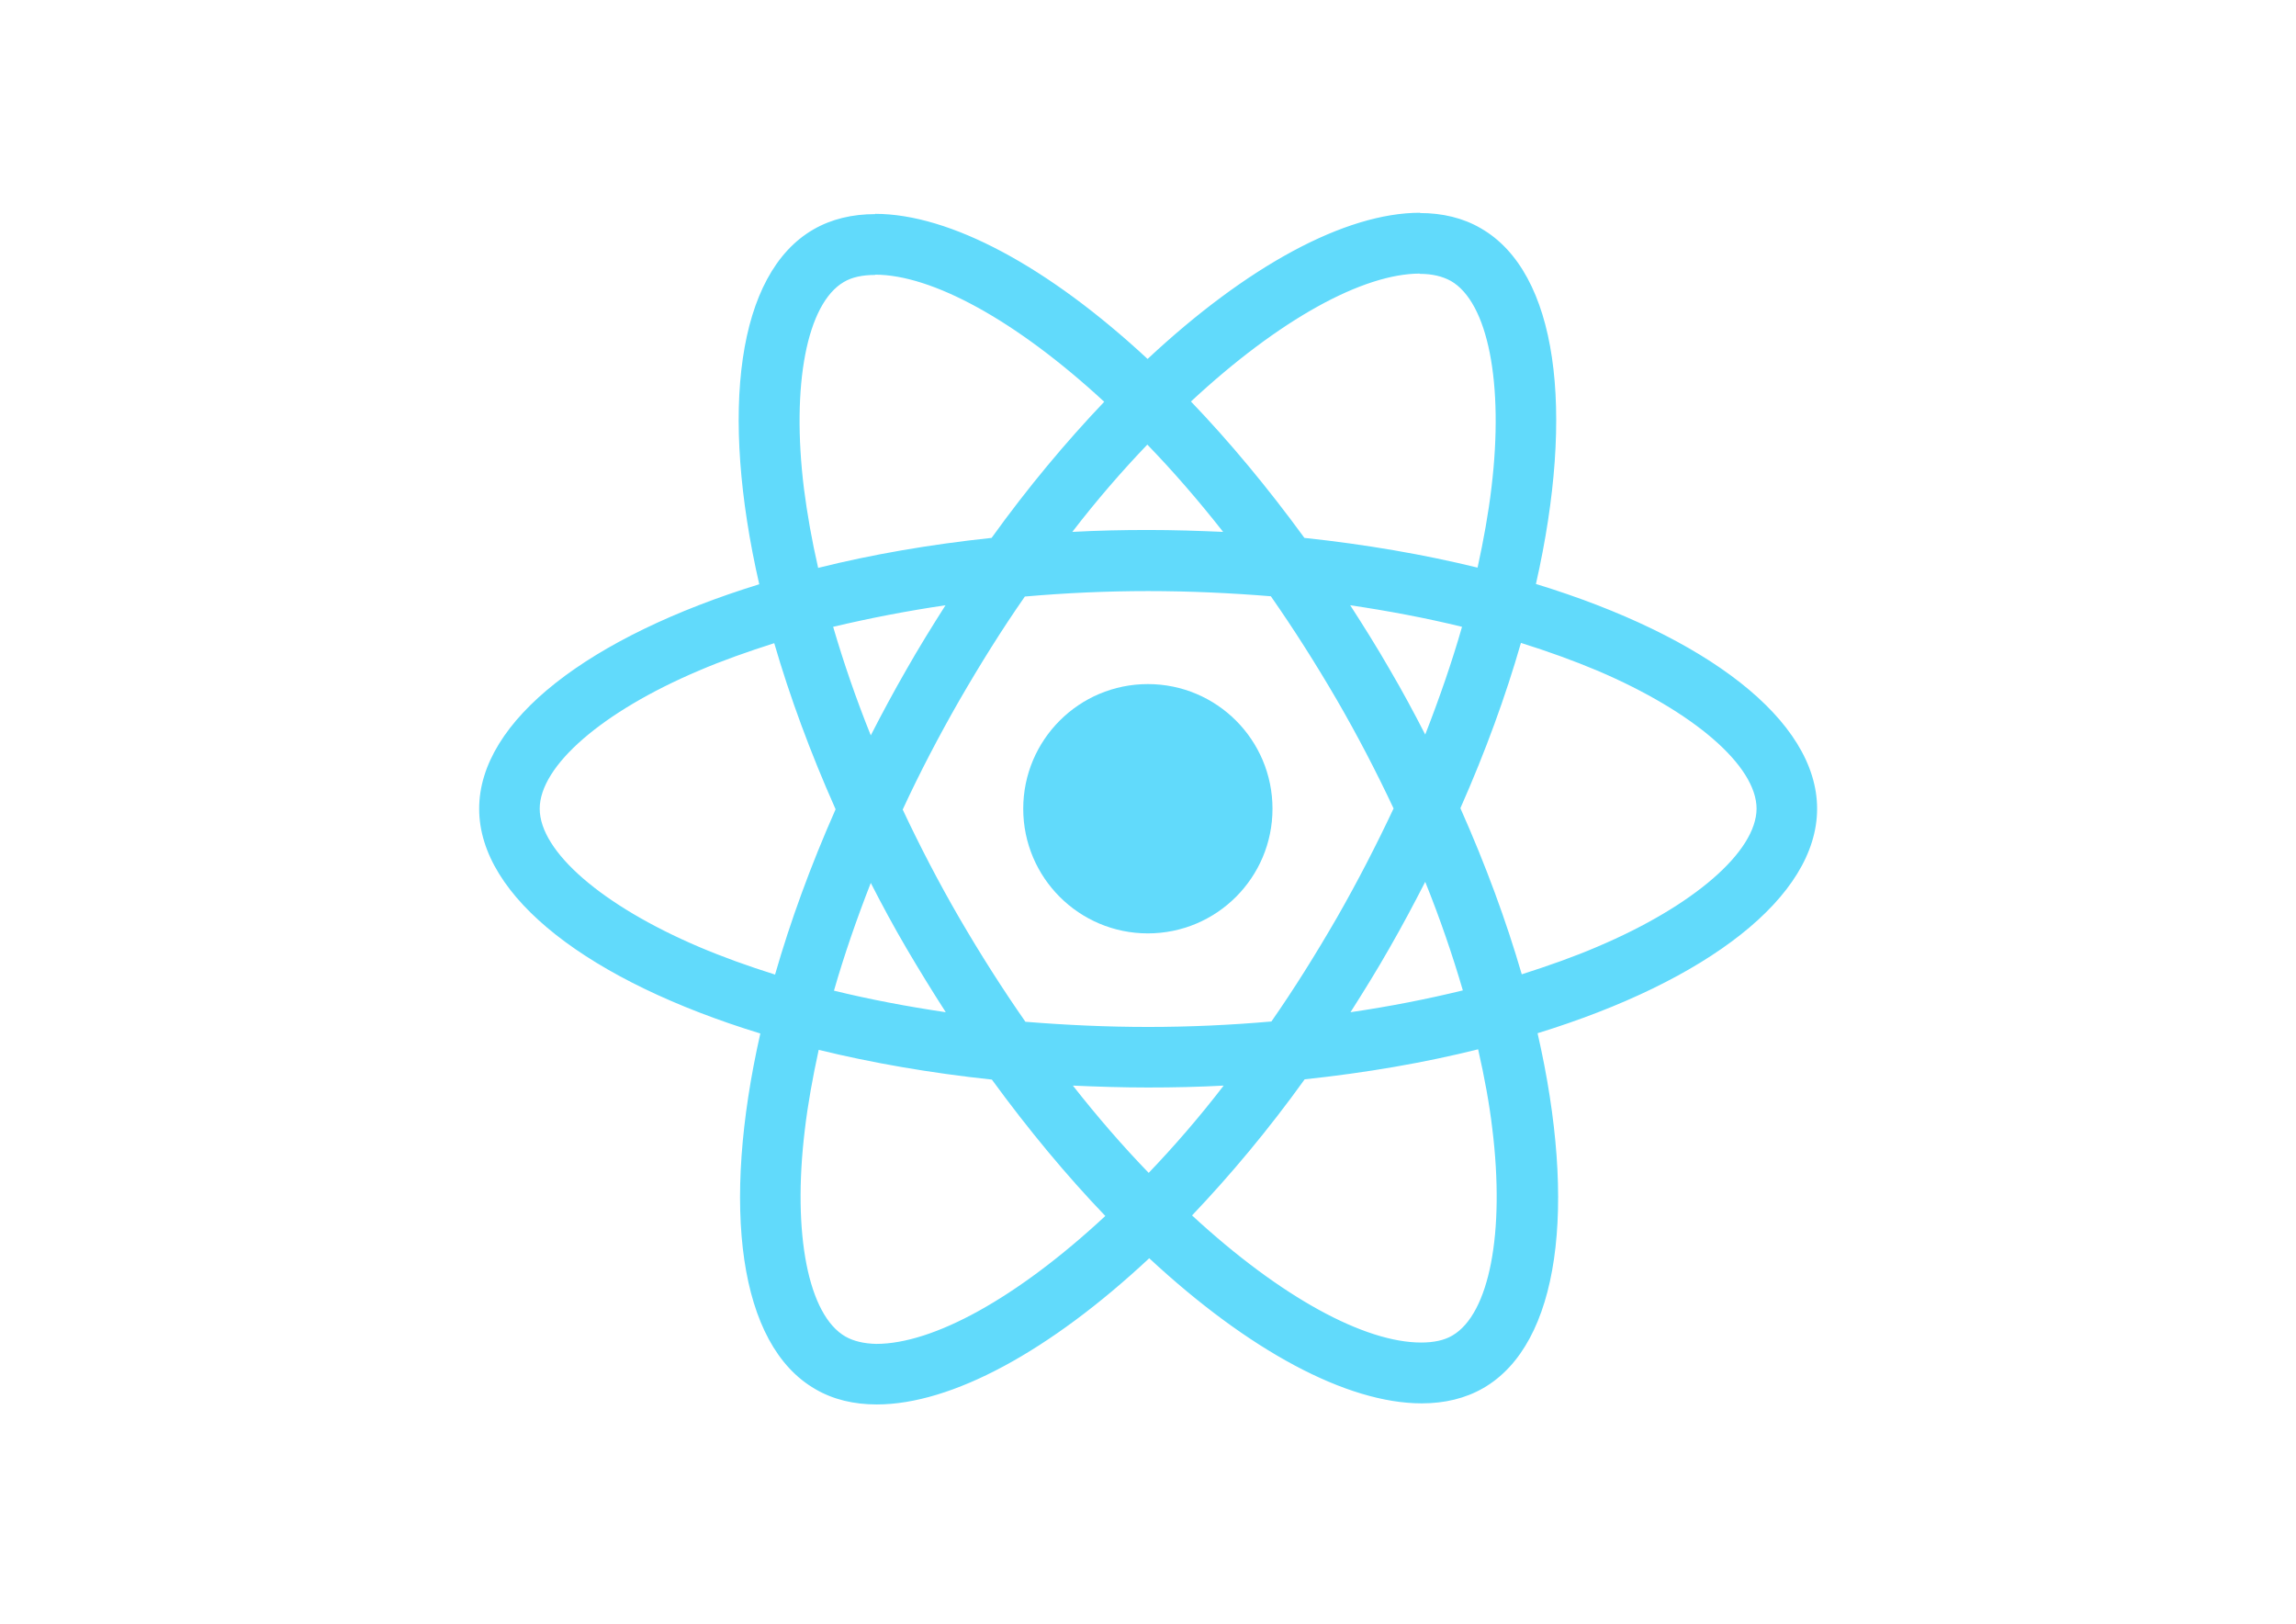
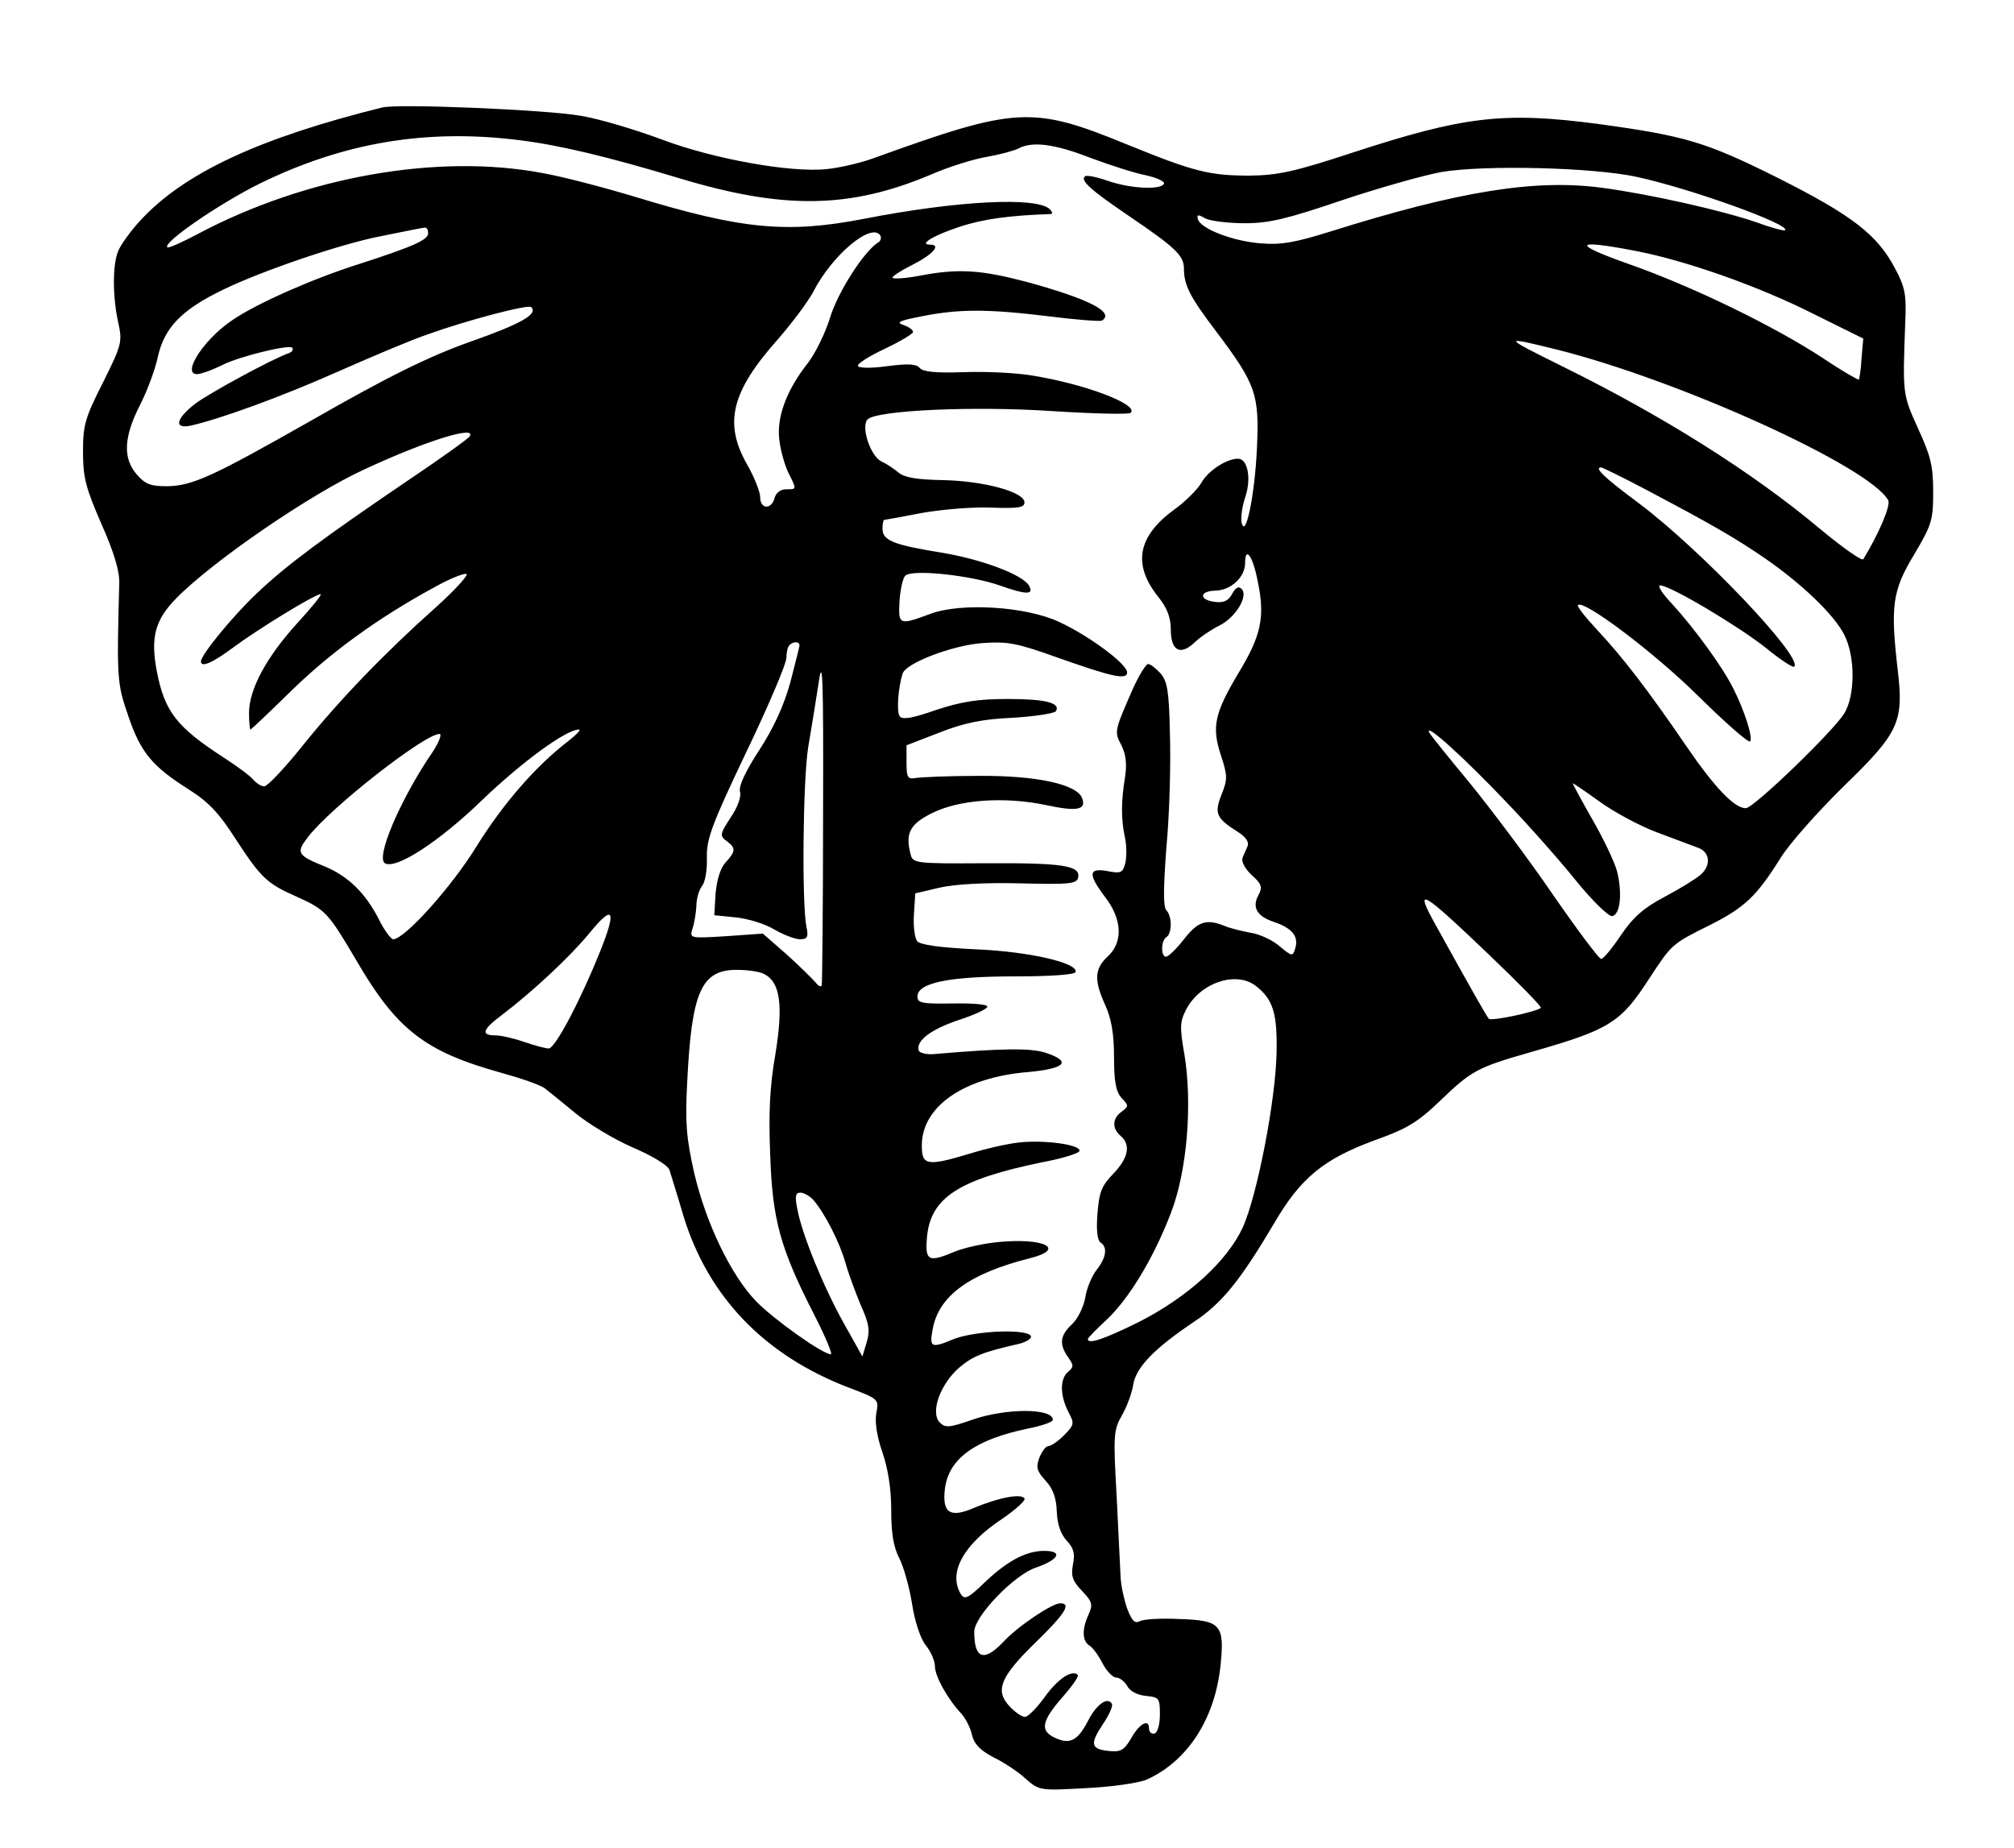
- <svg xmlns="http://www.w3.org/2000/svg" viewBox="0 0 841.9 595.3">
-   <g fill="#61DAFB">
-     <path d="M666.3 296.5c0-32.5-40.7-63.3-103.1-82.4 14.4-63.6 8-114.2-20.2-130.4-6.5-3.8-14.1-5.6-22.4-5.6v22.3c4.6 0 8.3.9 11.4 2.6 13.6 7.8 19.5 37.5 14.9 75.7-1.1 9.4-2.9 19.3-5.1 29.4-19.6-4.8-41-8.5-63.5-10.9-13.5-18.5-27.5-35.3-41.6-50 32.6-30.3 63.2-46.9 84-46.9V78c-27.5 0-63.5 19.6-99.9 53.6-36.4-33.8-72.4-53.2-99.9-53.2v22.3c20.7 0 51.4 16.5 84 46.6-14 14.7-28 31.4-41.3 49.9-22.6 2.4-44 6.1-63.6 11-2.3-10-4-19.7-5.2-29-4.7-38.2 1.1-67.9 14.6-75.8 3-1.8 6.9-2.6 11.5-2.6V78.5c-8.4 0-16 1.8-22.6 5.6-28.1 16.2-34.4 66.7-19.9 130.1-62.2 19.2-102.7 49.9-102.7 82.3 0 32.5 40.7 63.3 103.1 82.4-14.4 63.6-8 114.2 20.2 130.4 6.5 3.8 14.1 5.6 22.5 5.6 27.5 0 63.5-19.6 99.9-53.6 36.4 33.8 72.4 53.2 99.9 53.2 8.4 0 16-1.8 22.6-5.6 28.1-16.2 34.4-66.7 19.9-130.1 62-19.1 102.5-49.9 102.5-82.3zm-130.2-66.7c-3.7 12.9-8.3 26.2-13.5 39.5-4.1-8-8.4-16-13.1-24-4.6-8-9.5-15.8-14.4-23.4 14.2 2.1 27.9 4.7 41 7.9zm-45.8 106.5c-7.8 13.5-15.8 26.3-24.1 38.2-14.9 1.3-30 2-45.2 2-15.1 0-30.2-.7-45-1.9-8.3-11.9-16.4-24.6-24.2-38-7.6-13.1-14.5-26.4-20.8-39.8 6.2-13.4 13.2-26.8 20.7-39.9 7.8-13.5 15.8-26.3 24.1-38.2 14.9-1.3 30-2 45.2-2 15.1 0 30.2.7 45 1.9 8.3 11.9 16.4 24.6 24.2 38 7.6 13.1 14.5 26.4 20.8 39.8-6.3 13.4-13.2 26.8-20.7 39.9zm32.3-13c5.4 13.4 10 26.8 13.8 39.8-13.1 3.2-26.9 5.9-41.2 8 4.9-7.7 9.8-15.6 14.4-23.7 4.6-8 8.9-16.1 13-24.1zM421.2 430c-9.3-9.6-18.6-20.3-27.8-32 9 .4 18.2.7 27.5.7 9.4 0 18.7-.2 27.8-.7-9 11.7-18.3 22.4-27.5 32zm-74.4-58.9c-14.2-2.1-27.9-4.7-41-7.9 3.7-12.9 8.3-26.2 13.5-39.5 4.1 8 8.4 16 13.1 24 4.7 8 9.5 15.8 14.4 23.4zM420.7 163c9.3 9.6 18.6 20.3 27.8 32-9-.4-18.2-.7-27.5-.7-9.4 0-18.7.2-27.8.7 9-11.7 18.3-22.4 27.5-32zm-74 58.9c-4.9 7.7-9.8 15.6-14.4 23.7-4.6 8-8.9 16-13 24-5.4-13.4-10-26.8-13.8-39.8 13.1-3.1 26.9-5.8 41.2-7.9zm-90.5 125.2c-35.4-15.1-58.3-34.9-58.3-50.6 0-15.7 22.9-35.6 58.3-50.6 8.6-3.7 18-7 27.7-10.1 5.7 19.6 13.2 40 22.5 60.9-9.2 20.8-16.6 41.1-22.2 60.6-9.9-3.1-19.3-6.5-28-10.2zM310 490c-13.6-7.8-19.5-37.5-14.9-75.7 1.1-9.4 2.9-19.3 5.1-29.4 19.6 4.8 41 8.5 63.5 10.9 13.5 18.5 27.5 35.3 41.6 50-32.6 30.3-63.2 46.9-84 46.9-4.5-.1-8.3-1-11.3-2.7zm237.2-76.2c4.7 38.2-1.1 67.9-14.6 75.8-3 1.8-6.9 2.6-11.5 2.6-20.7 0-51.4-16.5-84-46.6 14-14.7 28-31.4 41.3-49.9 22.6-2.4 44-6.1 63.6-11 2.3 10.1 4.1 19.8 5.2 29.1zm38.5-66.7c-8.6 3.7-18 7-27.7 10.1-5.7-19.6-13.2-40-22.5-60.9 9.2-20.8 16.6-41.1 22.2-60.6 9.9 3.1 19.3 6.5 28.1 10.2 35.4 15.1 58.3 34.9 58.3 50.6-.1 15.7-23 35.6-58.4 50.6zM320.8 78.4z" />
-     <circle cx="420.9" cy="296.5" r="45.7" />
-     <path d="M520.5 78.1z" />
+ <svg xmlns="http://www.w3.org/2000/svg" version="1.0" width="461pt" height="423pt" viewBox="0 0 461 423" preserveAspectRatio="xMidYMid meet">
+   <g transform="translate(0,423) scale(0.1,-0.1)" fill="#000000" stroke="none">
+     <path d="M875 3984 c-282 -70 -454 -150 -554 -259 -23 -25 -46 -57 -51 -71 -13 -33 -12 -107 1 -164 9 -42 8 -49 -35 -135 -41 -81 -46 -97 -46 -159 0 -59 6 -82 42 -165 29 -65 42 -109 41 -136 -6 -220 -5 -230 21 -305 28 -82 54 -114 138 -167 46 -29 70 -55 107 -113 59 -90 71 -102 141 -133 65 -29 72 -37 136 -146 92 -158 157 -208 329 -256 47 -13 94 -29 103 -37 9 -7 40 -32 69 -56 29 -24 87 -59 130 -78 43 -18 81 -41 85 -51 3 -10 18 -57 32 -105 56 -185 185 -320 378 -394 69 -26 70 -27 64 -58 -4 -20 1 -54 14 -91 13 -38 20 -84 20 -132 0 -53 5 -84 19 -111 10 -20 23 -67 29 -105 6 -39 19 -78 31 -93 12 -15 21 -36 21 -48 0 -23 29 -75 60 -108 10 -11 22 -34 25 -50 5 -20 18 -34 48 -50 23 -11 57 -33 74 -49 32 -28 33 -28 140 -22 61 3 122 12 139 20 94 43 156 141 168 263 9 91 0 101 -94 104 -41 2 -82 0 -91 -5 -12 -6 -18 1 -29 29 -7 20 -14 52 -15 72 -1 19 -5 103 -9 185 -8 140 -7 152 12 185 11 19 23 51 26 71 7 40 49 83 140 144 63 42 105 94 182 224 61 105 114 148 231 191 73 26 98 41 148 89 74 71 85 77 210 113 179 51 205 67 270 168 52 79 51 79 140 123 79 40 106 66 160 152 20 33 86 107 145 165 126 122 138 147 124 265 -17 147 -13 182 37 265 41 69 44 79 44 145 0 59 -6 82 -35 145 -35 78 -35 77 -29 240 3 65 0 82 -23 125 -41 78 -98 122 -269 208 -164 82 -212 96 -409 123 -219 29 -309 18 -566 -66 -131 -43 -168 -51 -232 -52 -93 0 -127 8 -284 72 -215 88 -252 86 -578 -32 -30 -11 -78 -22 -107 -25 -82 -9 -260 23 -379 68 -59 22 -142 47 -185 54 -80 14 -417 28 -454 19z m315 -75 c89 -11 199 -37 365 -87 238 -72 390 -70 575 8 41 18 99 36 129 41 29 5 62 14 72 19 31 17 82 11 164 -21 43 -16 101 -35 127 -40 27 -6 46 -15 42 -20 -8 -14 -76 -11 -128 7 -26 9 -50 14 -53 10 -10 -10 15 -32 102 -91 106 -72 125 -90 125 -120 0 -38 14 -65 74 -144 91 -121 99 -143 93 -269 -5 -106 -26 -208 -35 -168 -2 11 1 36 8 57 15 43 6 89 -16 89 -27 0 -69 -28 -84 -55 -8 -14 -36 -43 -63 -62 -83 -61 -95 -125 -36 -199 21 -26 29 -48 29 -76 0 -48 22 -59 54 -29 13 13 39 30 57 39 38 19 67 68 51 84 -7 7 -14 3 -22 -12 -8 -15 -19 -20 -37 -18 -39 4 -39 25 -1 26 36 1 68 31 68 63 0 41 18 16 29 -42 17 -82 8 -124 -45 -211 -54 -91 -61 -122 -39 -188 15 -46 15 -54 1 -89 -17 -43 -12 -54 37 -85 18 -11 26 -23 23 -32 -3 -8 -9 -20 -12 -28 -3 -8 6 -25 21 -39 23 -20 25 -28 16 -45 -16 -29 -4 -49 34 -62 42 -14 58 -33 50 -60 -6 -20 -7 -20 -36 4 -16 14 -46 28 -67 31 -20 4 -47 10 -60 16 -41 16 -60 10 -92 -31 -17 -22 -36 -40 -41 -40 -12 0 -12 37 1 45 13 8 13 48 0 61 -8 8 -7 52 0 146 7 74 10 189 8 256 -2 101 -6 123 -22 141 -11 12 -23 21 -28 21 -5 0 -21 -26 -35 -57 -42 -96 -43 -98 -26 -129 10 -21 13 -42 8 -74 -9 -56 -9 -96 0 -137 4 -18 4 -44 1 -58 -6 -23 -10 -25 -41 -19 -44 8 -45 -7 -5 -60 39 -51 41 -103 5 -136 -30 -28 -31 -54 -5 -111 14 -31 20 -66 20 -118 0 -56 4 -79 17 -94 17 -18 17 -19 0 -32 -21 -15 -22 -38 -2 -55 24 -20 18 -51 -17 -87 -27 -28 -32 -42 -36 -92 -3 -36 0 -61 7 -65 17 -11 13 -35 -9 -63 -11 -14 -23 -43 -26 -64 -4 -21 -17 -48 -30 -60 -28 -26 -30 -46 -9 -76 13 -18 13 -22 0 -33 -19 -16 -19 -53 0 -91 15 -28 14 -30 -9 -54 -14 -14 -30 -25 -36 -25 -6 0 -15 -12 -21 -27 -8 -22 -6 -30 14 -52 17 -18 25 -40 26 -71 1 -29 9 -52 23 -67 16 -17 19 -30 14 -54 -5 -27 -1 -38 21 -61 23 -24 25 -31 15 -53 -16 -34 -15 -62 2 -72 7 -4 21 -23 30 -41 9 -17 23 -32 31 -32 8 0 19 -9 25 -19 6 -12 23 -21 43 -23 30 -3 32 -5 32 -42 0 -23 -5 -41 -12 -44 -7 -2 -13 3 -13 12 0 23 -23 10 -42 -25 -15 -25 -23 -30 -50 -27 -41 4 -44 16 -13 62 14 21 23 41 20 46 -10 17 -36 -2 -55 -40 -23 -44 -41 -54 -75 -38 -35 16 -31 38 16 92 23 26 39 49 36 52 -13 13 -46 -9 -76 -51 -18 -25 -38 -45 -45 -45 -7 0 -23 11 -35 24 -34 36 -22 67 59 146 68 66 83 90 57 90 -19 0 -98 -53 -131 -89 -44 -46 -66 -38 -66 24 0 35 92 131 142 147 52 18 62 38 18 38 -42 0 -86 -24 -138 -74 -35 -34 -44 -38 -52 -26 -31 49 5 115 95 174 30 21 53 41 50 46 -7 12 -59 2 -114 -21 -57 -25 -75 -12 -68 44 9 69 70 112 190 137 31 6 57 15 57 20 0 27 -108 27 -185 0 -52 -18 -61 -19 -74 -6 -22 23 1 87 44 125 32 27 54 36 138 55 15 4 27 11 27 16 0 19 -128 15 -179 -6 -50 -21 -54 -18 -46 24 14 76 84 127 223 162 83 21 33 47 -72 37 -33 -3 -78 -13 -98 -21 -64 -27 -71 -23 -66 34 9 89 73 130 261 169 48 9 88 21 88 27 1 14 -80 25 -137 19 -29 -3 -80 -15 -115 -26 -97 -29 -109 -27 -109 19 0 89 96 156 243 168 86 8 101 24 41 44 -33 11 -96 11 -258 -3 -16 -1 -31 3 -33 8 -7 22 26 48 91 70 37 12 67 26 66 31 0 5 -36 8 -80 7 -70 -1 -80 1 -80 16 0 31 71 46 222 46 83 0 139 4 140 10 6 21 -107 47 -229 52 -82 4 -127 10 -134 19 -5 7 -9 34 -7 61 l3 48 55 13 c35 8 103 12 185 10 116 -3 130 -1 133 14 5 27 -37 33 -216 32 -160 -1 -163 0 -168 22 -12 47 -1 68 50 93 62 31 166 38 261 18 70 -15 92 -11 82 16 -12 32 -105 52 -237 51 -69 0 -134 -3 -145 -5 -17 -3 -20 1 -20 36 l0 39 75 29 c56 22 98 31 168 34 51 3 95 10 99 15 11 19 -23 28 -110 28 -69 0 -106 -6 -164 -25 -57 -20 -78 -23 -84 -14 -7 11 -3 66 7 97 7 24 114 65 183 70 58 4 79 0 171 -33 127 -45 160 -52 160 -34 -1 20 -89 85 -157 116 -76 35 -223 44 -293 18 -73 -27 -74 -26 -71 30 2 27 8 54 14 58 20 14 149 0 215 -23 62 -22 80 -22 67 0 -15 25 -109 60 -200 75 -111 18 -135 28 -135 55 0 11 2 20 4 20 2 0 41 7 87 16 46 8 117 14 159 12 61 -2 75 0 75 12 0 24 -93 49 -186 51 -60 1 -89 6 -102 17 -9 8 -27 20 -40 26 -25 13 -47 80 -31 96 21 21 244 31 422 19 95 -6 176 -8 180 -4 20 19 -107 67 -229 86 -38 6 -108 9 -156 7 -63 -2 -91 1 -98 10 -8 9 -26 10 -73 4 -35 -5 -65 -5 -68 0 -3 5 24 22 60 39 36 17 66 35 66 39 0 5 -10 12 -22 16 -18 6 -10 10 42 20 85 17 151 17 290 0 63 -8 118 -12 122 -10 31 19 -30 50 -173 89 -103 27 -155 31 -243 14 -32 -6 -60 -8 -63 -5 -3 2 18 16 46 30 47 24 66 46 40 46 -27 0 7 21 68 41 54 18 116 26 208 29 5 0 4 5 -2 11 -29 29 -211 20 -426 -22 -176 -34 -280 -24 -525 51 -70 21 -165 46 -211 54 -239 45 -541 -8 -789 -140 -36 -19 -67 -33 -69 -30 -11 11 121 101 212 146 192 94 382 126 595 99z m2557 -84 c124 -27 352 -109 339 -122 -2 -2 -30 5 -62 17 -80 28 -250 66 -356 80 -155 21 -330 -8 -623 -100 -80 -25 -112 -31 -160 -27 -63 5 -136 33 -143 55 -3 11 0 12 17 2 12 -6 53 -11 91 -11 55 0 96 10 220 52 83 28 186 57 228 65 98 17 349 11 449 -11z m-2767 -129 c0 -15 -33 -30 -160 -71 -104 -33 -231 -89 -287 -127 -75 -50 -126 -140 -70 -122 12 3 33 12 47 19 38 19 151 47 159 39 3 -4 0 -9 -7 -12 -38 -13 -183 -92 -215 -116 -45 -35 -50 -59 -9 -50 69 16 209 67 337 124 77 34 169 73 205 85 89 32 230 69 236 62 16 -16 -23 -38 -136 -78 -97 -34 -192 -81 -370 -183 -222 -126 -269 -148 -327 -149 -38 0 -50 4 -70 27 -32 37 -30 85 7 158 17 33 35 82 41 110 15 68 54 109 152 156 87 42 265 103 357 121 84 17 94 19 103 20 4 0 7 -5 7 -13z m1035 -5 c3 -5 1 -13 -5 -16 -32 -20 -92 -113 -110 -172 -11 -36 -34 -82 -50 -103 -50 -63 -73 -126 -66 -178 3 -25 13 -59 21 -75 19 -38 19 -37 -6 -37 -12 0 -23 -8 -26 -20 -7 -27 -33 -26 -33 2 0 12 -13 45 -30 75 -54 95 -36 167 72 288 32 37 67 84 79 106 43 85 134 161 154 130z m1727 -35 c116 -22 283 -81 408 -144 l115 -57 -4 -45 c-1 -25 -5 -47 -6 -49 -2 -1 -39 20 -82 49 -111 73 -298 164 -443 215 -133 47 -129 58 12 31z m-179 -226 c283 -71 716 -268 759 -345 7 -11 -23 -80 -57 -135 -3 -5 -48 27 -101 71 -153 128 -356 256 -587 370 -139 69 -140 70 -14 39z m-2488 -199 c-3 -5 -67 -51 -143 -102 -190 -129 -277 -193 -345 -258 -54 -51 -127 -140 -127 -155 0 -15 27 -3 74 32 55 41 187 122 200 122 4 0 -20 -30 -54 -67 -70 -77 -110 -151 -110 -205 0 -21 2 -38 3 -38 2 0 44 40 93 88 89 87 198 167 327 237 37 21 71 34 75 31 3 -4 -27 -37 -68 -74 -120 -107 -221 -212 -305 -316 -42 -53 -83 -96 -90 -96 -7 0 -18 7 -25 15 -6 8 -37 31 -68 51 -108 70 -135 105 -153 197 -15 78 -4 118 44 167 83 85 309 240 432 296 142 66 257 101 240 75z m2693 -122 c157 -83 203 -110 272 -157 85 -59 157 -128 181 -174 26 -50 26 -140 0 -182 -28 -43 -207 -216 -225 -216 -26 0 -71 47 -136 142 -86 126 -145 203 -204 266 -27 29 -47 54 -44 57 13 13 175 -109 275 -208 62 -61 115 -108 119 -104 7 7 -12 69 -39 122 -24 48 -87 135 -140 193 -22 23 -34 42 -27 42 23 0 179 -93 242 -143 33 -27 62 -46 65 -43 21 21 -215 269 -357 375 -78 58 -102 81 -85 81 3 0 50 -23 103 -51z m-1938 -356 c0 -4 -10 -42 -21 -85 -15 -54 -38 -104 -71 -155 -32 -49 -48 -83 -44 -96 3 -11 -6 -36 -22 -59 -24 -37 -25 -41 -9 -53 22 -16 21 -24 -2 -49 -12 -13 -20 -39 -23 -71 l-3 -50 50 -5 c28 -3 67 -15 88 -28 21 -12 47 -22 58 -22 17 0 20 5 15 28 -11 54 -8 339 4 412 7 41 18 108 24 148 9 62 11 10 10 -305 0 -208 -2 -382 -3 -388 -1 -5 -7 -3 -14 6 -7 8 -36 37 -66 64 l-55 48 -84 -6 c-82 -5 -84 -5 -77 17 4 11 8 35 9 52 0 17 6 37 13 46 7 8 12 37 11 64 -1 43 10 74 90 242 51 106 92 203 92 216 0 12 3 26 7 29 8 9 23 9 23 0z m-530 -220 c-73 -56 -148 -142 -209 -240 -57 -93 -165 -213 -191 -213 -5 0 -21 21 -34 48 -30 58 -69 96 -121 118 -65 26 -68 32 -40 68 52 68 267 236 301 236 7 0 -3 -24 -23 -52 -69 -104 -123 -231 -102 -244 25 -15 124 49 223 145 92 88 192 161 221 161 6 0 -6 -12 -25 -27z m2147 -138 c54 -56 127 -139 163 -184 36 -44 72 -79 80 -78 19 3 24 53 11 104 -6 21 -31 74 -56 117 -25 44 -45 81 -45 83 0 1 27 -17 60 -41 33 -24 92 -56 132 -71 40 -15 83 -31 96 -36 26 -10 29 -40 5 -61 -10 -9 -47 -32 -83 -51 -49 -26 -72 -47 -100 -88 -20 -30 -40 -54 -45 -54 -5 0 -55 67 -111 148 -56 82 -142 196 -190 255 -49 59 -91 111 -93 116 -9 23 85 -63 176 -159z m-38 -351 c67 -64 120 -118 118 -121 -10 -9 -113 -31 -119 -25 -6 7 -35 58 -122 215 -50 90 -34 81 123 -69z m-2035 9 c-44 -110 -103 -223 -118 -223 -7 0 -33 7 -56 15 -23 8 -53 15 -66 15 -34 0 -30 13 14 46 71 54 157 134 202 189 54 66 62 53 24 -42z m376 -53 c36 -19 43 -71 25 -182 -13 -74 -16 -136 -12 -232 5 -149 23 -214 102 -368 25 -49 41 -88 37 -88 -19 0 -131 80 -171 121 -58 60 -115 179 -142 294 -18 80 -21 115 -16 208 10 206 32 257 113 257 25 0 54 -4 64 -10z m1126 -28 c38 -30 48 -62 46 -152 -2 -108 -44 -325 -77 -399 -36 -78 -126 -160 -238 -217 -81 -40 -117 -52 -117 -39 0 2 19 22 43 44 51 48 107 140 147 244 37 95 50 249 31 364 -11 62 -10 75 4 102 32 62 116 90 161 53z m-1014 -489 c27 -32 60 -97 73 -143 7 -25 23 -68 35 -97 19 -42 22 -58 14 -85 l-10 -33 -42 75 c-47 84 -97 206 -107 263 -6 29 -4 37 7 37 8 0 22 -8 30 -17z" />
  </g>
</svg>
